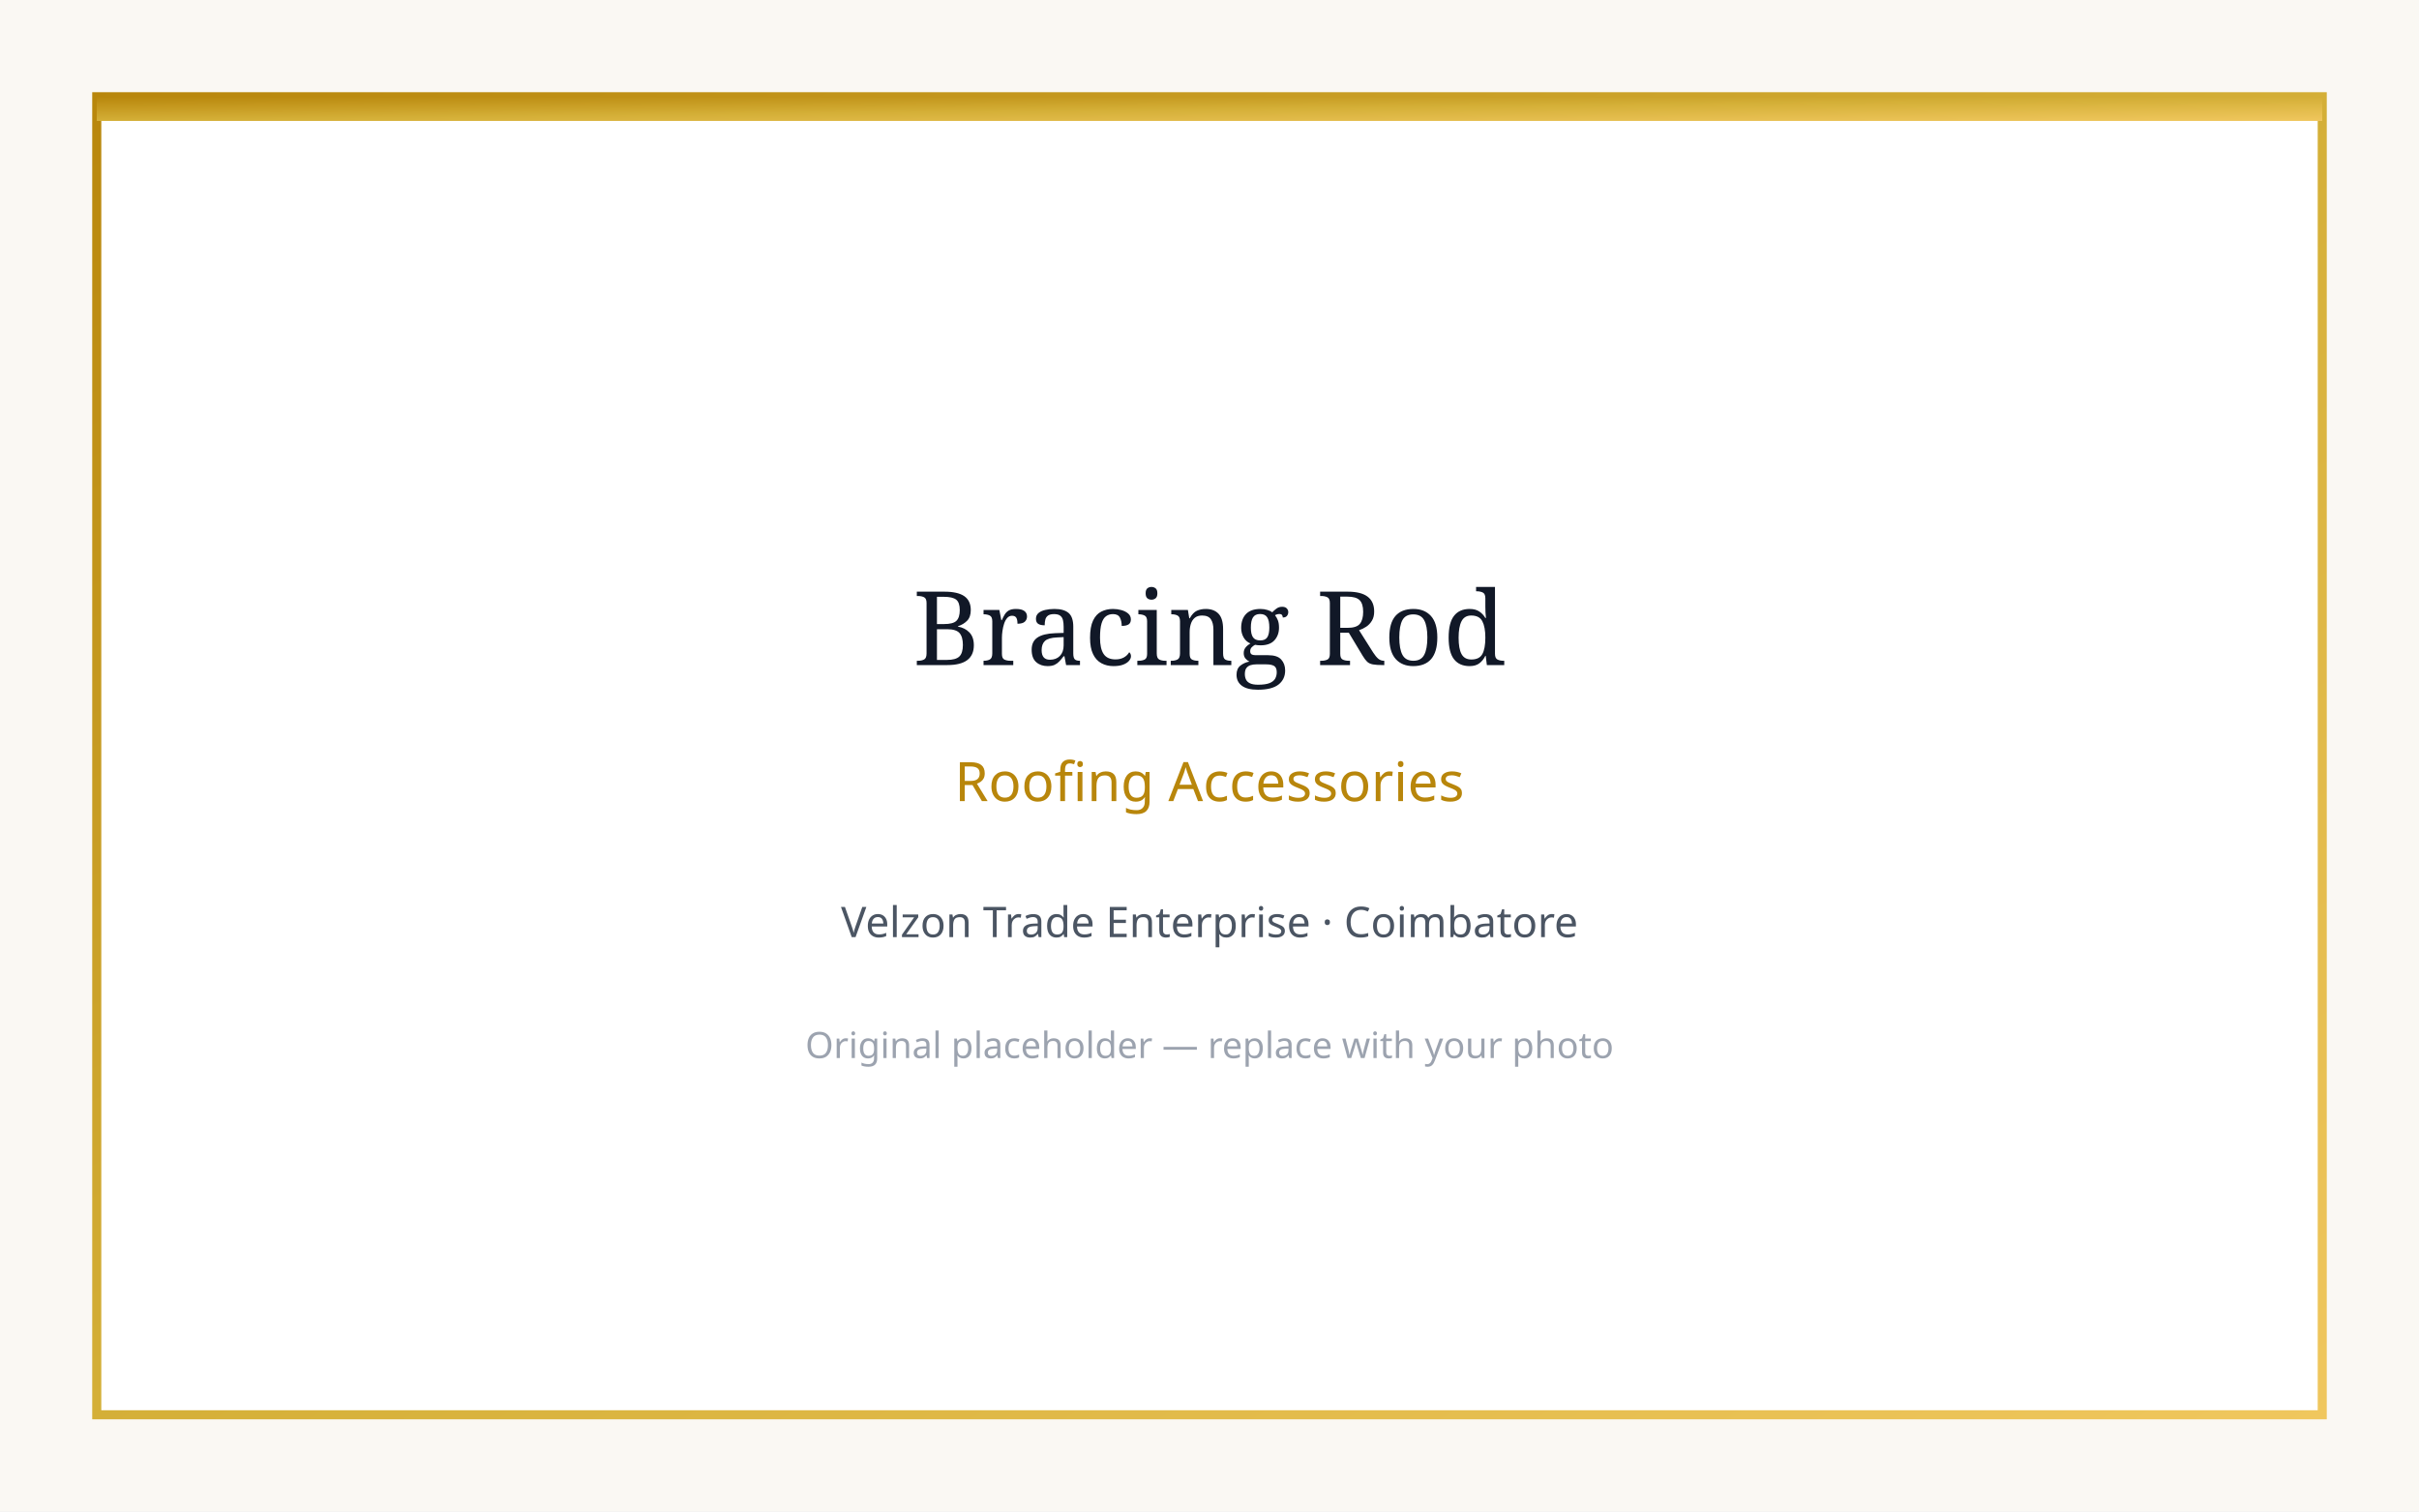
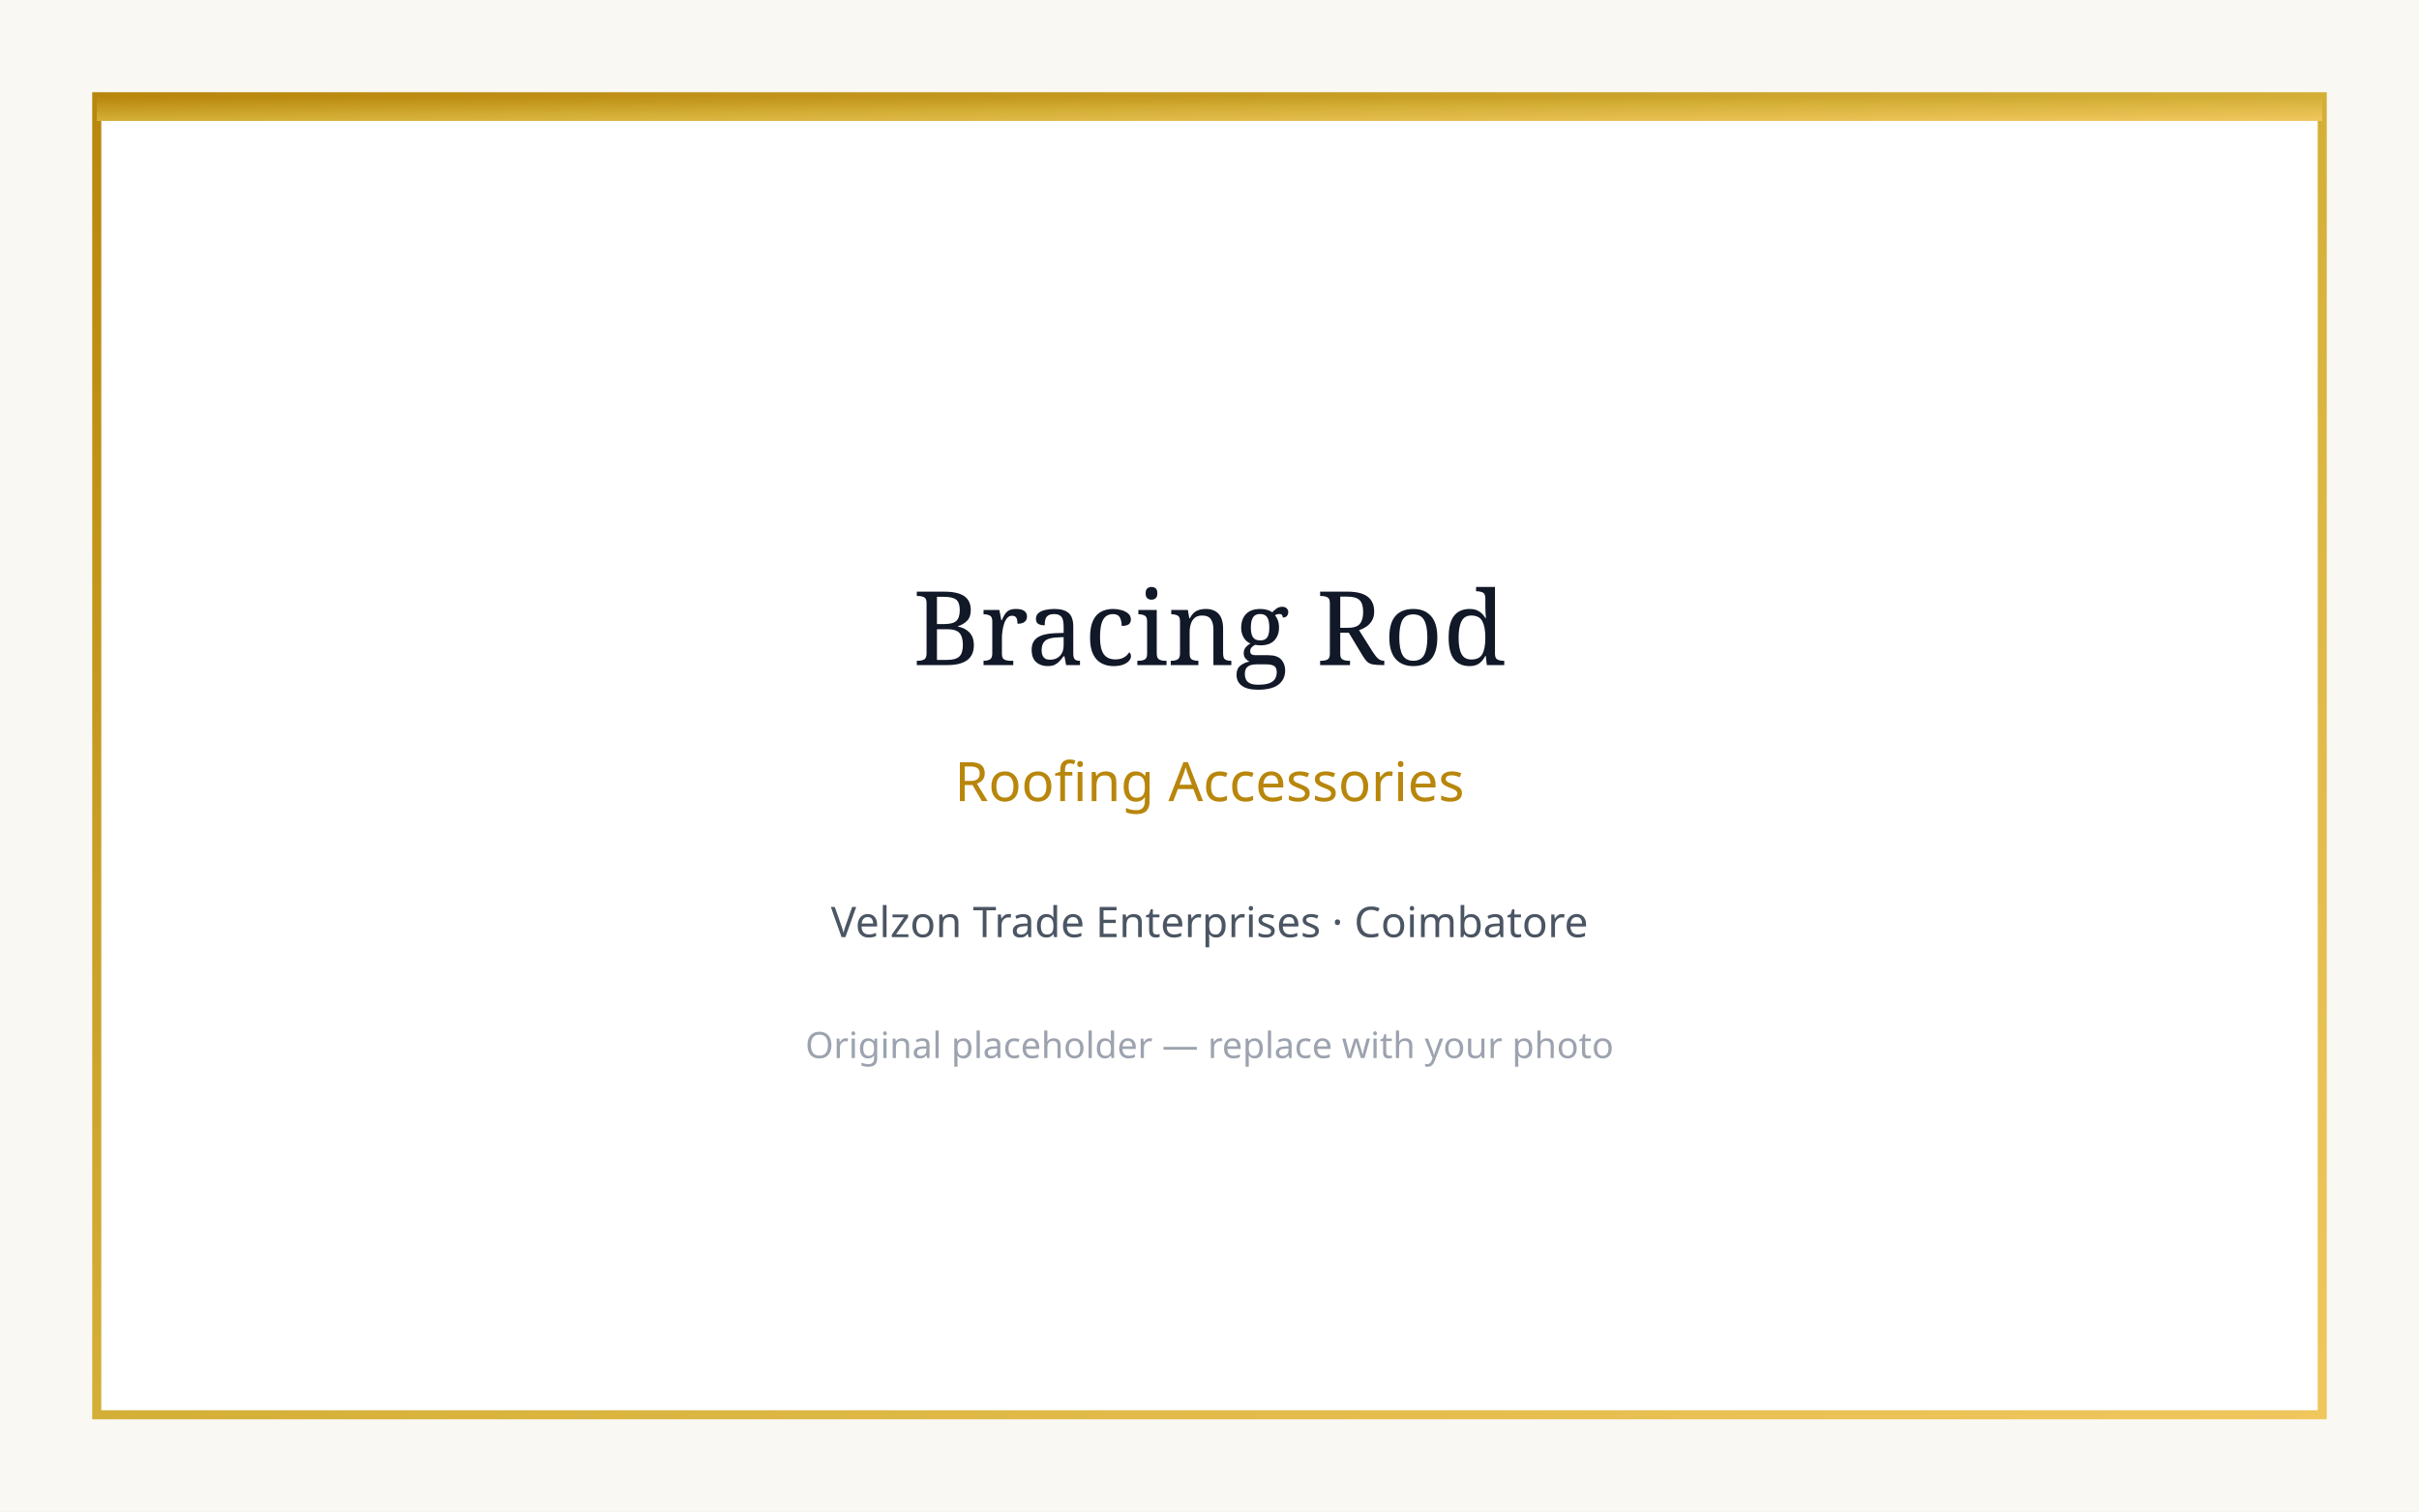
- <svg xmlns="http://www.w3.org/2000/svg" width="800" height="500" viewBox="0 0 800 500" role="img" aria-label="Bracing Rod — Velzon Trade Enterprise">
+ <svg xmlns="http://www.w3.org/2000/svg" width="800" height="500" viewBox="0 0 800 500" role="img" aria-label="Bracing Rod — Velzon Trade Enterprises">
  <defs>
    <linearGradient id="g" x1="0" y1="0" x2="1" y2="1">
      <stop offset="0%" stop-color="#B8860B" />
      <stop offset="50%" stop-color="#D4AF37" />
      <stop offset="100%" stop-color="#F0C75E" />
    </linearGradient>
  </defs>
  <rect width="800" height="500" fill="#FAF8F3" />
  <rect x="32" y="32" width="736" height="436" fill="#FFFFFF" stroke="url(#g)" stroke-width="3" />
  <rect x="32" y="32" width="736" height="8" fill="url(#g)" />
  <text x="400" y="220" text-anchor="middle" font-family="Georgia, serif" font-size="34" fill="#111827">Bracing Rod</text>
  <text x="400" y="265" text-anchor="middle" font-family="sans-serif" font-size="18" fill="#B8860B">Roofing Accessories</text>
-   <text x="400" y="310" text-anchor="middle" font-family="sans-serif" font-size="14" fill="#4B5563">Velzon Trade Enterprise · Coimbatore</text>
+   <text x="400" y="310" text-anchor="middle" font-family="sans-serif" font-size="14" fill="#4B5563">Velzon Trade Enterprises · Coimbatore</text>
  <text x="400" y="350" text-anchor="middle" font-family="sans-serif" font-size="12" fill="#9CA3AF">Original placeholder — replace with your photo</text>
</svg>
